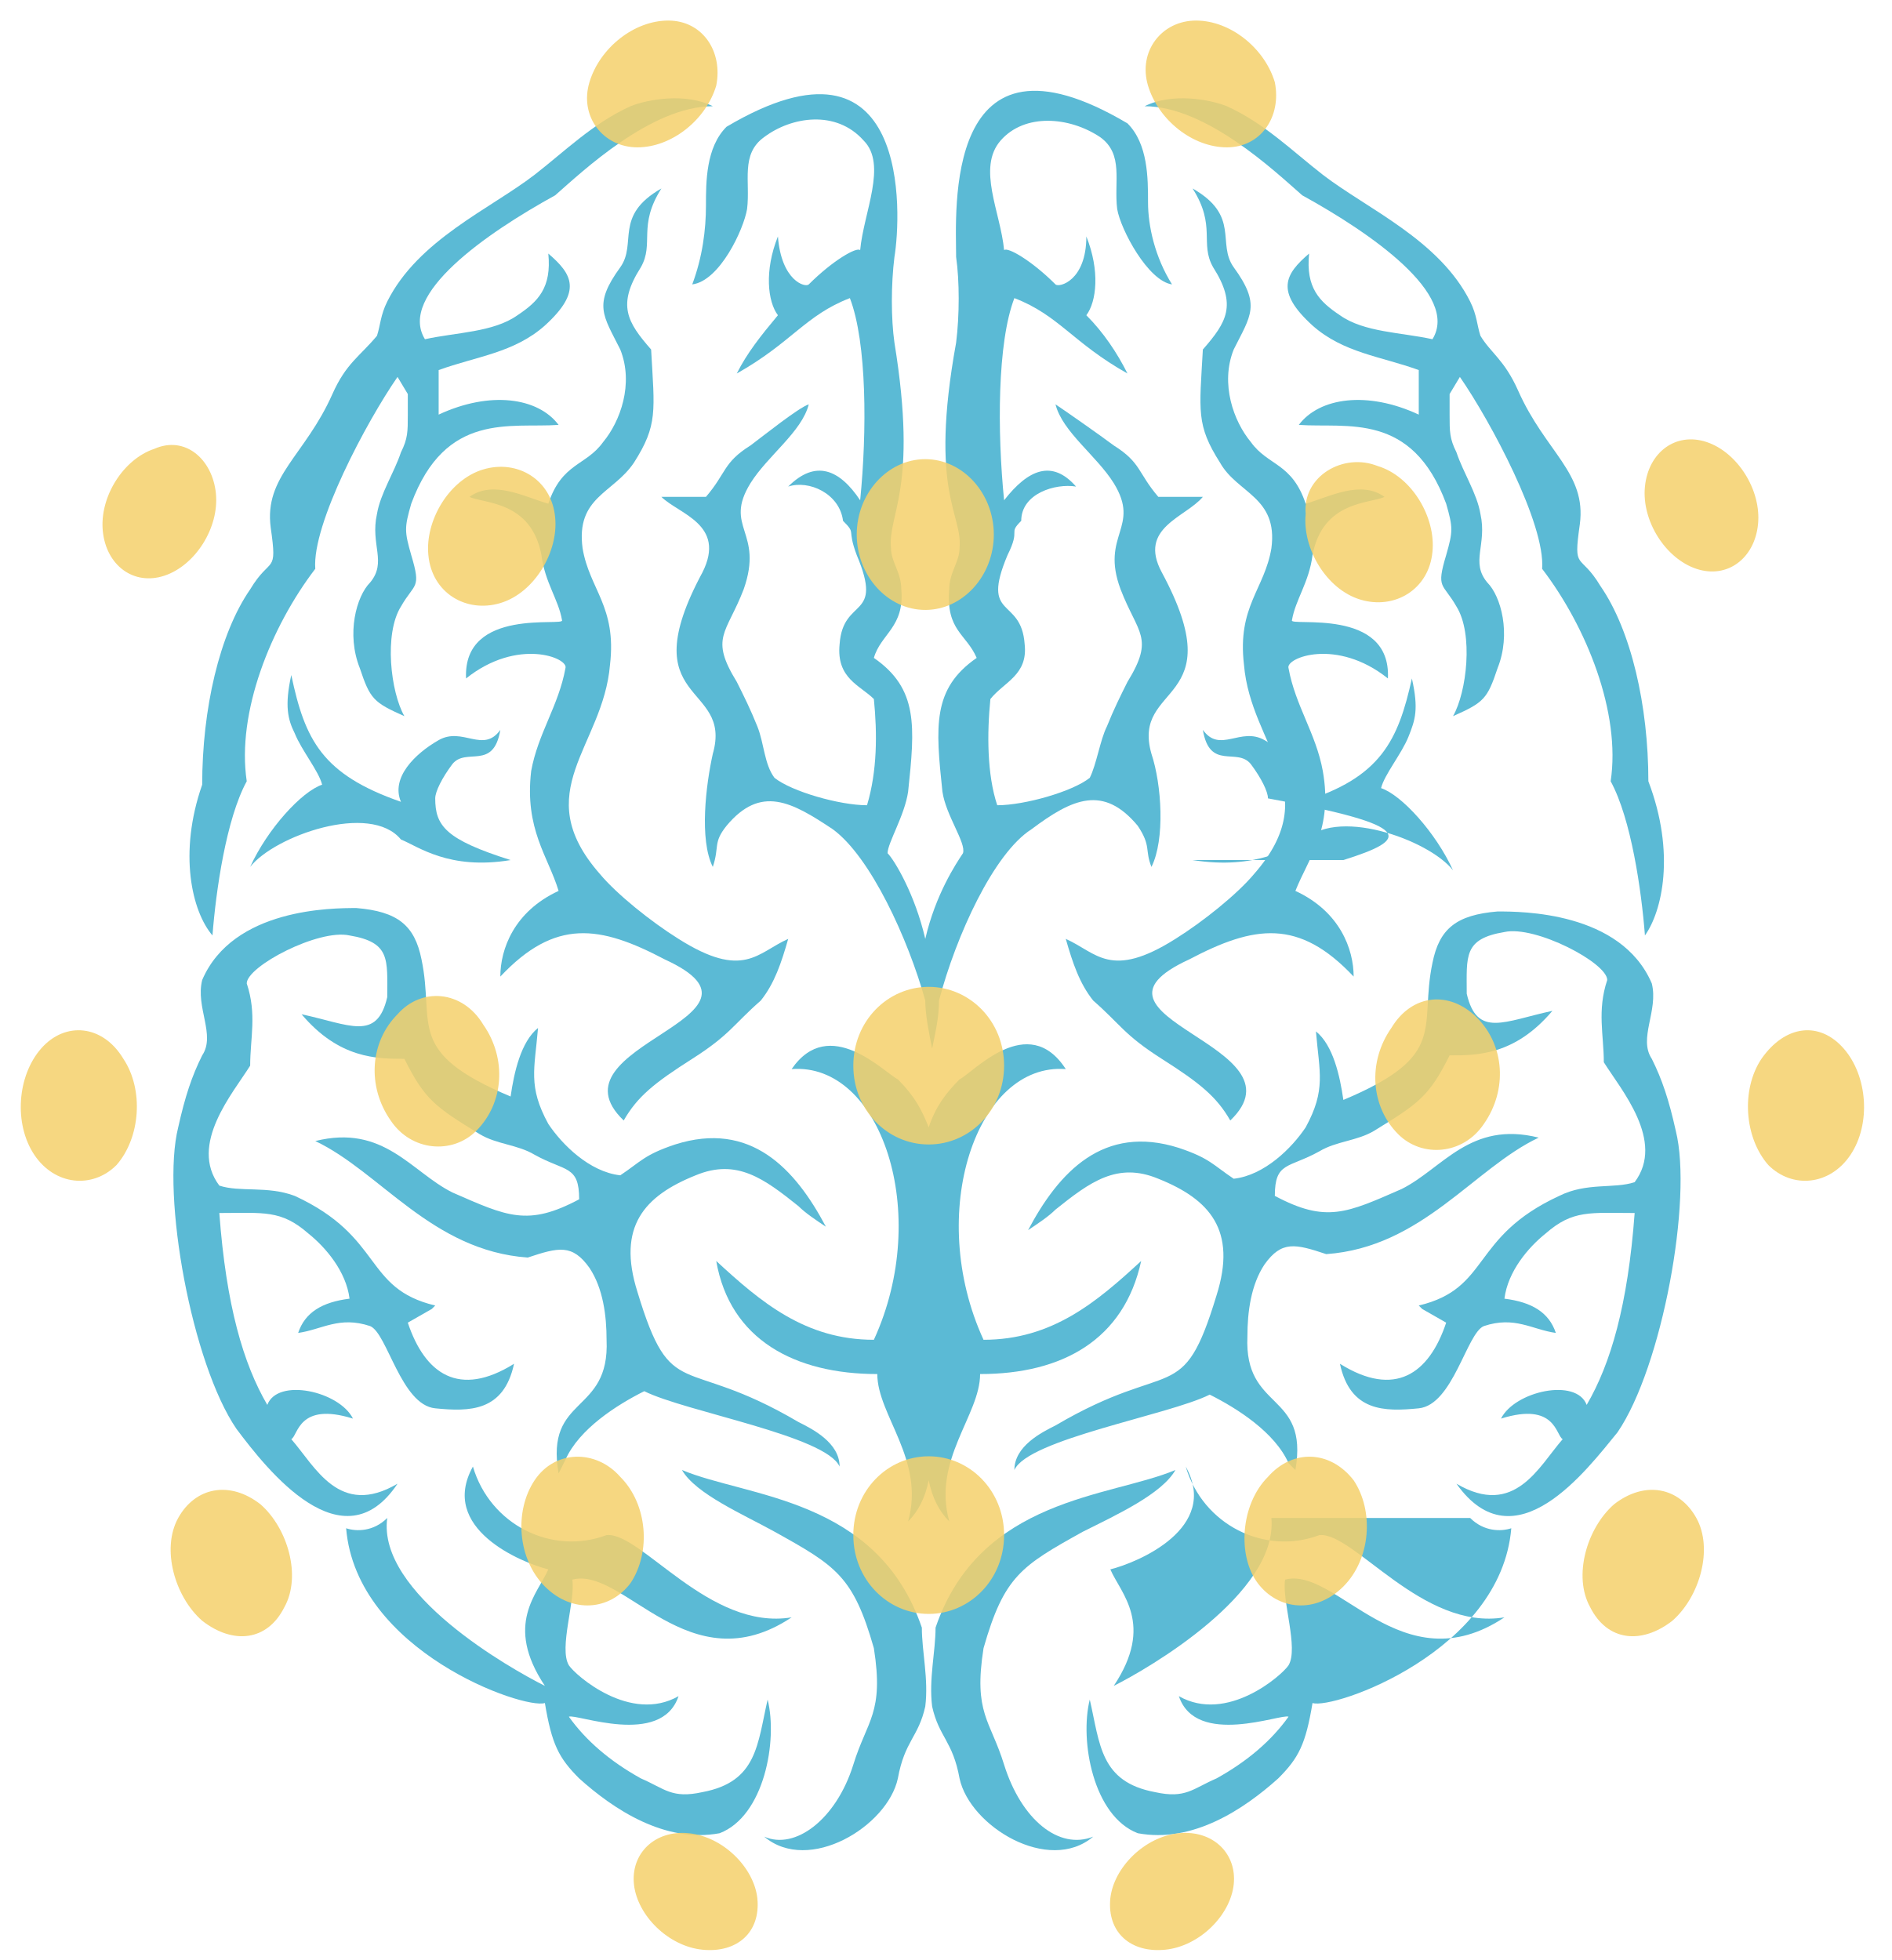
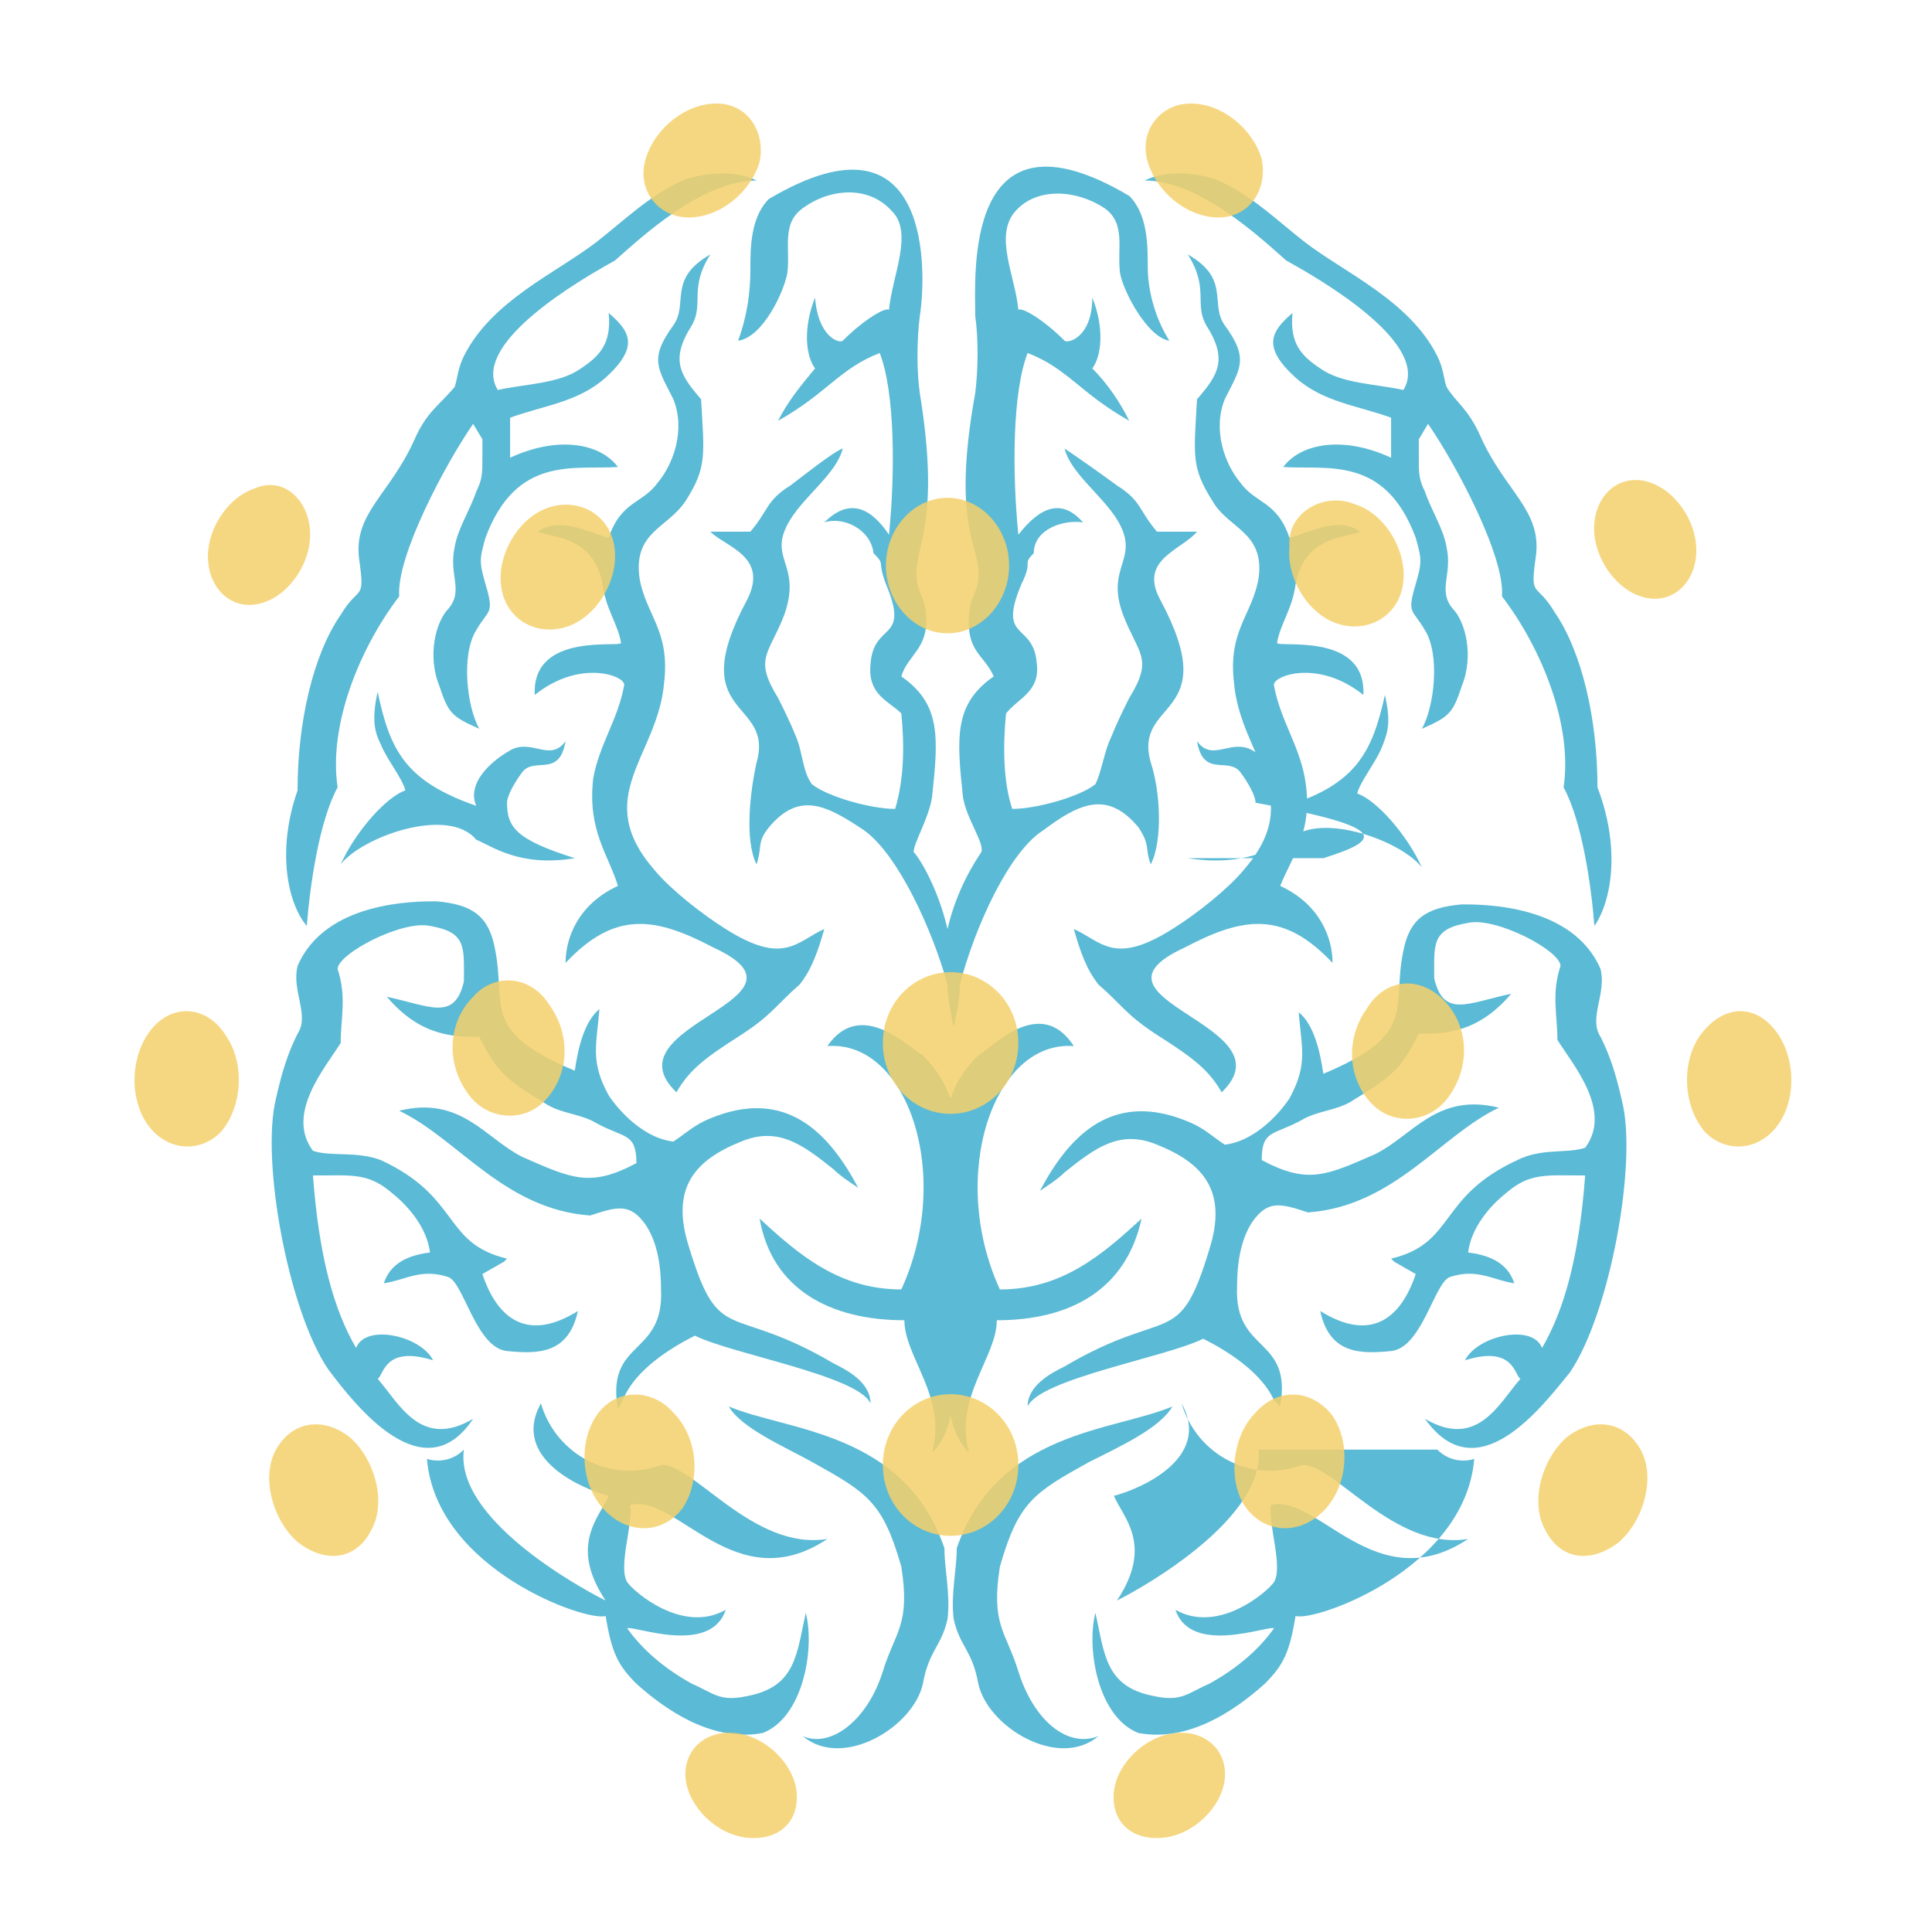
- <svg xmlns="http://www.w3.org/2000/svg" viewBox="-0.6 -0.6 55.2 57.2" aria-label="NEMAR" role="img">
+ <svg xmlns="http://www.w3.org/2000/svg" viewBox="-4.36 -3.36 62.72 62.72" aria-label="NEMAR" role="img">
  <g fill="#5bbad5">
    <path d="M32.3 3c.6.6.6 1.6.6 2.3 0 .7.2 1.6.7 2.4-.7-.1-1.5-1.6-1.6-2.2-.1-.8.2-1.6-.5-2.1-.9-.6-2.2-.7-2.9.1-.7.8 0 2.1.1 3.2.1-.1.8.3 1.5 1 .1.1.9-.1.9-1.4.4 1 .3 1.9 0 2.3.5.5.9 1.1 1.2 1.7-1.6-.9-2-1.7-3.3-2.2-.5 1.3-.5 3.9-.3 5.9.7-.9 1.4-1.2 2.1-.4-.6-.1-1.6.2-1.6 1-.4.4 0 .2-.4 1-.8 1.9.4 1.2.5 2.6.1.9-.6 1.1-1 1.6-.1 1-.1 2.2.2 3.1.8 0 2.2-.4 2.7-.8.2-.4.3-1.1.5-1.5.2-.5.4-.9.6-1.3.8-1.3.3-1.4-.2-2.7-.6-1.6.6-1.8-.2-3.1-.5-.8-1.5-1.5-1.7-2.3.3.2 1.3.9 1.7 1.2.8.5.7.8 1.3 1.5h1.3c-.5.6-1.9.9-1.2 2.2 2.1 3.9-.9 3.2-.3 5.3.3.9.4 2.5 0 3.3-.2-.5 0-.6-.4-1.2-1-1.2-1.9-.8-3.1.1-1.1.7-2.2 3.1-2.7 5 0 .5-.1.9-.2 1.4v.2-.1.1-.2c-.1-.5-.2-1-.2-1.4-.5-1.8-1.6-4.2-2.7-5-1.2-.8-2.1-1.3-3.1-.1-.4.5-.2.6-.4 1.2-.4-.8-.2-2.4 0-3.3.6-2.1-2.4-1.4-.3-5.3.7-1.4-.7-1.7-1.2-2.2H20c.6-.7.5-1 1.3-1.5.4-.3 1.4-1.1 1.7-1.2-.2.8-1.2 1.5-1.7 2.3-.8 1.3.4 1.4-.2 3.1-.5 1.3-1 1.4-.2 2.7.2.4.4.8.6 1.3.2.5.2 1.1.5 1.5.5.4 1.9.8 2.7.8.3-1 .3-2.1.2-3.1-.4-.4-1.1-.6-1-1.6.1-1.4 1.3-.7.5-2.6-.3-.8 0-.6-.4-1-.1-.8-1-1.2-1.6-1 .8-.8 1.5-.5 2.1.4.2-2 .2-4.6-.3-5.9-1.3.5-1.7 1.3-3.3 2.2.3-.6.7-1.1 1.2-1.7-.3-.4-.4-1.3 0-2.3.1 1.3.8 1.5.9 1.4.7-.7 1.4-1.1 1.5-1 .1-1.1.8-2.5.1-3.2-.8-.9-2.1-.7-2.9-.1-.7.5-.4 1.3-.5 2.1-.1.6-.8 2.1-1.6 2.2.3-.8.4-1.6.4-2.3 0-.7 0-1.7.6-2.3 5.4-3.2 5.1 2.6 4.9 3.8-.1.8-.1 1.8 0 2.5.7 4.3-.2 5-.1 6 0 .4.3.7.3 1.2.1 1.1-.6 1.3-.8 2 1.3.9 1.2 2 1 3.9-.1.7-.6 1.5-.6 1.8.2.2.8 1.2 1.1 2.5.3-1.3.9-2.2 1.1-2.5.1-.3-.5-1.1-.6-1.8-.2-1.9-.3-3 1-3.9-.3-.7-.9-.8-.8-2 0-.5.3-.8.3-1.2.1-1-.9-1.6-.1-6 .1-.8.1-1.8 0-2.5 0-1.3-.4-7.1 5-3.9zM10.7 43.7c-.4.4-.9.4-1.2.3.3 3.6 5.2 5.3 5.8 5.1.2 1.2.4 1.6 1 2.2 1 .9 2.5 1.9 4.1 1.6 1.3-.5 1.7-2.7 1.4-3.9-.3 1.3-.3 2.4-1.9 2.7-.9.2-1.1-.1-1.8-.4-.9-.5-1.6-1.1-2.1-1.8.2-.1 2.7.9 3.2-.6-1.4.8-3-.6-3.2-.9-.3-.5.2-1.9.1-2.5 1.5-.4 3.4 3.1 6.4 1.1-2.4.4-4.4-2.5-5.4-2.4-1.6.6-3.4-.3-3.9-2-1 1.8 1.4 2.8 2.2 3-.3.7-1.3 1.6-.1 3.4-1-.5-4.9-2.7-4.6-4.9z" />
    <path d="M11 42.7c-1.7 1-2.4-.5-3.1-1.3.2-.1.2-1.1 1.8-.6-.4-.8-2.2-1.2-2.5-.4-.7-1.2-1.2-2.9-1.4-5.6 1.3 0 1.8-.1 2.6.6.5.4 1.1 1.1 1.2 1.9-.8.1-1.3.4-1.5 1 .7-.1 1.2-.5 2.1-.2.5.2.9 2.3 1.9 2.4 1 .1 2 .1 2.3-1.3-1.6 1-2.6.3-3.1-1.2l.7-.4.1-.1c-2.1-.5-1.5-2-4.1-3.2-.8-.3-1.6-.1-2.2-.3-.9-1.2.4-2.7.9-3.5 0-.8.2-1.5-.1-2.4 0-.5 2.1-1.6 3-1.4 1.2.2 1.1.7 1.1 1.8-.3 1.3-1.1.8-2.5.5 1.1 1.3 2.2 1.3 3 1.3.6 1.2.9 1.4 2.2 2.2.5.3 1.1.3 1.6.6.9.5 1.3.3 1.3 1.3-1.5.8-2.1.5-3.7-.2-1.2-.6-2-2-4-1.5 1.9.9 3.4 3.2 6.2 3.4.9-.3 1.3-.4 1.8.3.4.6.5 1.4.5 2.1.1 2.2-1.8 1.6-1.4 3.9l.2-.4c.4-.9 1.5-1.6 2.3-2 1.2.6 5.3 1.3 5.7 2.2 0-.7-.8-1.1-1.2-1.3-3.4-2-3.7-.5-4.7-3.8-.6-1.9.2-2.8 1.7-3.4 1.2-.5 2 .1 3 .9.2.2.5.4.8.6-.9-1.7-2.2-3.1-4.4-2.4-.9.3-1 .5-1.6.9-.9-.1-1.7-.9-2.1-1.5-.6-1.1-.4-1.6-.3-2.8-.5.4-.7 1.3-.8 2-3.1-1.3-2.2-2.1-2.6-4-.2-1-.7-1.4-1.9-1.5-.7 0-3.6 0-4.5 2.1-.2.8.4 1.6 0 2.2-.3.6-.5 1.2-.7 2.1-.5 2 .4 6.9 1.7 8.8.9 1.2 3.1 4 4.7 1.6zM5.6 26.7c.1-1.3.4-3.4 1-4.5-.3-2 .7-4.5 2-6.2-.1-1.3 1.5-4.3 2.4-5.6l.3.5v.6c0 .5 0 .7-.2 1.1-.2.6-.6 1.2-.7 1.8-.2.9.3 1.4-.2 2-.4.4-.7 1.5-.3 2.5.3.9.4 1 1.3 1.4-.4-.7-.6-2.4-.1-3.2.4-.7.6-.5.3-1.5-.2-.7-.2-.8 0-1.5 1-2.7 2.9-2.2 4.3-2.3-.6-.8-2-1-3.5-.3v-1.3c1.1-.4 2.2-.5 3.1-1.3 1.1-1 .8-1.5.1-2.1.1 1-.3 1.4-.9 1.8-.7.5-1.8.5-2.7.7-.8-1.3 1.8-3.1 3.8-4.2.8-.7 2.8-2.6 4.6-2.6-.8-.4-1.9-.2-2.4 0-1.1.5-1.9 1.3-2.8 2-1.3 1-3.4 1.9-4.3 3.7-.2.4-.2.7-.3 1-.5.6-.9.8-1.3 1.7-.8 1.8-2 2.4-1.8 3.9.2 1.4 0 .8-.6 1.8-.9 1.3-1.4 3.5-1.4 5.7-.7 2-.3 3.7.3 4.4z" />
    <path d="M21.7 53c1.3 1.1 3.6-.3 3.9-1.7.2-1.1.6-1.2.8-2.1.1-.8-.1-1.6-.1-2.3-1.3-3.8-5.1-3.8-7-4.6.4.7 1.8 1.3 2.7 1.8 1.8 1 2.3 1.3 2.9 3.4.3 1.9-.2 2.1-.6 3.4-.5 1.6-1.7 2.5-2.6 2.1zM25.9 43.8c.3-.3.5-.7.6-1.2.1.5.3.9.6 1.2-.5-1.8.9-3.1.9-4.3 2.4 0 4.2-1 4.7-3.3-1.3 1.2-2.6 2.3-4.6 2.3-1.7-3.7-.2-8.1 2.4-7.9-1.1-1.7-2.7.1-3.1.3-.4.4-.7.8-.9 1.4-.2-.5-.4-.9-.9-1.4-.4-.2-2-1.9-3.1-.3 2.6-.2 4.1 4.2 2.4 7.9-2 0-3.3-1.1-4.6-2.3.4 2.3 2.3 3.3 4.7 3.3 0 1.2 1.4 2.5.9 4.3z" />
    <path d="M26.5 41.2c-.2-1.7-.2-1.8 0-2.3.2.5.2.6 0 2.3zM14.3 24.5c-1.9-.6-2.2-1-2.2-1.8 0-.2.2-.6.5-1 .4-.5 1.2.2 1.4-1-.5.7-1.1-.1-1.8.3s-1.4 1.1-1.1 1.8C8.8 22 8.3 21 7.9 19.1c-.2.9-.1 1.3.1 1.7.2.5.7 1.1.8 1.5-.6.2-1.6 1.3-2.1 2.4.7-.9 3.5-1.9 4.4-.8.5.2 1.4.9 3.2.6z" />
    <path d="M15.7 25.4c-1.3.6-1.7 1.7-1.7 2.5 1.6-1.7 2.9-1.5 4.8-.5 3.7 1.7-3.5 2.5-1.2 4.7.4-.7.9-1.1 2-1.8s1.2-1 2-1.7c.4-.5.6-1.1.8-1.8-.9.4-1.3 1.2-3.2 0-.8-.5-1.8-1.3-2.3-1.9-2.1-2.4.1-3.7.3-6.1.2-1.7-.6-2.2-.8-3.4-.2-1.5.9-1.6 1.5-2.5.7-1.1.6-1.5.5-3.3-.7-.8-1-1.3-.3-2.4.4-.7-.1-1.2.6-2.3-1.4.8-.7 1.6-1.2 2.3-.8 1.1-.5 1.4 0 2.4.4 1 0 2.1-.5 2.7-.5.7-1.2.6-1.6 1.8-.7-.2-1.6-.7-2.3-.2.4.2 1.8.1 2.1 1.7.1.8.5 1.3.6 1.9.1.2-2.9-.4-2.8 1.7 1.5-1.2 3-.6 2.9-.3-.2 1.1-.8 1.9-1 3-.2 1.7.5 2.5.8 3.5zM42.3 43.7c.4.4.9.4 1.2.3-.3 3.6-5.2 5.3-5.8 5.1-.2 1.2-.4 1.6-1 2.2-1 .9-2.5 1.9-4.1 1.6-1.3-.5-1.7-2.7-1.4-3.9.3 1.3.3 2.4 1.9 2.7.9.2 1.1-.1 1.8-.4.9-.5 1.6-1.1 2.1-1.8-.2-.1-2.7.9-3.2-.6 1.4.8 3-.6 3.2-.9.3-.5-.2-1.9-.1-2.5 1.5-.4 3.4 3.1 6.4 1.1-2.4.4-4.4-2.5-5.4-2.4-1.6.6-3.4-.3-3.9-2 1 1.8-1.4 2.8-2.2 3 .3.7 1.3 1.6.1 3.4 1-.5 4.8-2.7 4.6-4.9z" />
    <path d="M41.9 42.7c1.7 1 2.4-.5 3.1-1.3-.2-.1-.2-1.1-1.8-.6.4-.8 2.2-1.2 2.5-.4.7-1.2 1.2-2.9 1.4-5.6-1.3 0-1.8-.1-2.6.6-.5.4-1.1 1.1-1.2 1.9.8.1 1.3.4 1.5 1-.7-.1-1.2-.5-2.1-.2-.5.2-.9 2.3-1.9 2.4-1 .1-2 .1-2.3-1.3 1.6 1 2.6.3 3.1-1.2l-.7-.4-.1-.1c2.1-.5 1.5-2 4.1-3.2.8-.4 1.6-.2 2.2-.4.9-1.2-.4-2.7-.9-3.5 0-.8-.2-1.5.1-2.4 0-.5-2.1-1.6-3-1.4-1.2.2-1.1.7-1.1 1.8.3 1.3 1.1.8 2.5.5-1.1 1.3-2.2 1.3-3 1.3-.6 1.2-.9 1.4-2.2 2.2-.5.3-1.1.3-1.6.6-.9.5-1.3.3-1.3 1.3 1.5.8 2.1.5 3.7-.2 1.2-.6 2-2 4-1.5-1.9.9-3.4 3.2-6.2 3.4-.9-.3-1.3-.4-1.8.3-.4.6-.5 1.4-.5 2.1-.1 2.2 1.8 1.6 1.4 3.9l-.2-.2c-.4-.9-1.5-1.6-2.3-2-1.2.6-5.3 1.3-5.7 2.2 0-.7.8-1.1 1.2-1.3 3.4-2 3.7-.5 4.7-3.8.6-1.9-.2-2.8-1.7-3.4-1.2-.5-2 .1-3 .9-.2.2-.5.4-.8.6.9-1.7 2.2-3.1 4.4-2.4.9.3 1 .5 1.6.9.9-.1 1.7-.9 2.1-1.5.6-1.1.4-1.6.3-2.8.5.4.7 1.3.8 2 3.1-1.3 2.2-2.1 2.6-4 .2-1 .7-1.4 1.9-1.5.7 0 3.6 0 4.5 2.1.2.8-.4 1.6 0 2.2.3.6.5 1.2.7 2.1.5 2-.4 6.9-1.7 8.8-.9 1.1-3 3.9-4.7 1.5zM47.4 26.7c-.1-1.3-.4-3.4-1-4.5.3-2-.7-4.5-2-6.2.1-1.3-1.5-4.3-2.4-5.6l-.3.5v.6c0 .5 0 .7.2 1.1.2.6.6 1.2.7 1.8.2.9-.3 1.4.2 2 .4.4.7 1.5.3 2.5-.3.9-.4 1-1.3 1.4.4-.7.6-2.4.1-3.2-.4-.7-.6-.5-.3-1.5.2-.7.2-.8 0-1.5-1-2.7-2.9-2.2-4.3-2.3.6-.8 2-1 3.5-.3v-1.3c-1.1-.4-2.2-.5-3.1-1.3-1.1-1-.8-1.5-.1-2.1-.1 1 .3 1.4.9 1.8.7.5 1.8.5 2.7.7.8-1.3-1.8-3.1-3.8-4.2-.8-.7-2.8-2.6-4.6-2.6.8-.4 1.9-.2 2.4 0 1.1.5 1.9 1.3 2.8 2 1.3 1 3.4 1.9 4.3 3.7.2.4.2.7.3 1 .3.5.7.7 1.1 1.6.8 1.8 2 2.4 1.8 3.9-.2 1.4 0 .8.6 1.8.9 1.3 1.4 3.5 1.4 5.7.8 2.1.4 3.8-.1 4.5z" />
    <path d="M31.3 53c-1.3 1.1-3.6-.3-3.9-1.7-.2-1.1-.6-1.2-.8-2.1-.1-.8.1-1.6.1-2.3 1.3-3.8 5.1-3.8 7-4.6-.4.7-1.7 1.3-2.7 1.8-1.8 1-2.3 1.3-2.9 3.4-.3 1.9.2 2.1.6 3.4.5 1.6 1.6 2.5 2.6 2.1zM38.6 24.5c1.9-.6 2.2-1-2.2-1.8 0-.2-.2-.6-.5-1-.4-.5-1.2.2-1.4-1 .5.7 1.1-.1 1.8.3s1.4 1.1 1.1 1.8c2.3-.7 2.8-1.8 3.2-3.6.2.9.1 1.2-.1 1.7s-.7 1.1-.8 1.5c.6.2 1.6 1.3 2.1 2.4-.7-.9-3.5-1.9-4.4-.8-.4.1-1.3.8-3.2.5z" />
    <path d="M37.2 25.4c1.3.6 1.7 1.7 1.7 2.5-1.6-1.7-2.9-1.5-4.8-.5-3.7 1.7 3.5 2.5 1.2 4.7-.4-.7-.9-1.1-2-1.8s-1.2-1-2-1.7c-.4-.5-.6-1.1-.8-1.8.9.4 1.3 1.2 3.2 0 .8-.5 1.8-1.3 2.3-1.9 2.1-2.4-.1-3.7-.3-6.1-.2-1.7.6-2.2.8-3.4.2-1.5-1-1.6-1.5-2.5-.7-1.1-.6-1.5-.5-3.3.7-.8 1-1.3.3-2.4-.4-.7.1-1.2-.6-2.3 1.4.8.7 1.6 1.2 2.3.8 1.1.5 1.4 0 2.4-.4 1 0 2.1.5 2.7.5.7 1.2.6 1.6 1.8.7-.2 1.6-.7 2.3-.2-.4.2-1.8.1-2.1 1.7-.1.8-.5 1.3-.6 1.9-.1.2 2.9-.4 2.8 1.7-1.5-1.2-3-.6-2.9-.3.2 1.1.8 1.9 1 3 .3 1.7-.4 2.5-.8 3.5z" />
  </g>
  <g fill="#f4d06b" opacity="0.85">
    <path d="M26.5 41.9c1.2 0 2.2 1 2.2 2.3s-1 2.3-2.2 2.3-2.2-1-2.2-2.3 1-2.3 2.2-2.3zM26.5 28.2c1.2 0 2.2 1 2.2 2.3s-1 2.3-2.2 2.3-2.2-1-2.2-2.3 1-2.3 2.2-2.3zM26.4 12.8c1.1 0 2 1 2 2.2s-.9 2.2-2 2.2-2-1-2-2.2.9-2.2 2-2.2zM18.9 0c-1 0-2 .8-2.3 1.8S17 3.7 18 3.7c1 0 2-.8 2.3-1.8.2-1-.4-1.9-1.4-1.9zM34.3 0c1 0 2 .8 2.3 1.8.2 1-.4 1.9-1.4 1.9s-2-.8-2.3-1.8.4-1.9 1.4-1.9zM4.6 43.7c-.5.9-.1 2.3.7 3 .9.7 1.9.6 2.4-.4.5-.9.1-2.3-.7-3-.9-.7-1.9-.5-2.4.4zM17.9 54.4c.1.9 1 1.8 2 1.9 1 .1 1.7-.5 1.6-1.5-.1-.9-1-1.8-2-1.9-1-.1-1.7.6-1.6 1.5zM35.4 54.4c-.1.9-1 1.8-2 1.9-1 .1-1.7-.5-1.6-1.5.1-.9 1-1.8 2-1.9 1-.1 1.7.6 1.6 1.5zM48.9 43.7c.5.9.1 2.3-.7 3-.9.7-1.9.6-2.4-.4-.5-.9-.1-2.3.7-3 .9-.7 1.9-.5 2.4.4zM13.5 13.1c-1 .3-1.7 1.5-1.6 2.5.1 1.1 1.1 1.7 2.1 1.4 1-.3 1.7-1.5 1.6-2.5-.1-1.1-1.1-1.7-2.1-1.4zM39.6 13c1 .3 1.7 1.5 1.6 2.5-.1 1.1-1.1 1.7-2.1 1.4-1-.3-1.7-1.5-1.6-2.5-.1-1.1 1.1-1.8 2.1-1.4zM15 42.6c-.6.9-.5 2.3.3 3.1.8.8 1.9.7 2.5-.1.6-.9.5-2.3-.3-3.1-.7-.8-1.9-.8-2.5.1zM38.9 42.6c.6.9.5 2.3-.3 3.1-.8.8-1.9.7-2.5-.1s-.5-2.3.3-3.1c.7-.8 1.8-.8 2.5.1zM11 29c-.8.8-.9 2.1-.2 3.1.6.9 1.8 1 2.5.3.8-.8.9-2.1.2-3.1-.6-1-1.8-1.1-2.5-.3zM42.5 29.1c.8.8.9 2.1.2 3.1-.6.9-1.8 1-2.5.3-.8-.8-.9-2.1-.2-3.1.6-1 1.7-1.1 2.5-.3zM.6 30c-.7.8-.8 2.2-.2 3.1s1.7 1 2.4.3c.7-.8.8-2.2.2-3.1-.6-1-1.7-1.1-2.4-.3zM3.9 12.5c-.9.3-1.6 1.4-1.5 2.4.1 1 .9 1.6 1.8 1.3.9-.3 1.6-1.4 1.5-2.4s-.9-1.7-1.8-1.3zM49.2 12.3c.9.3 1.6 1.4 1.5 2.4-.1 1-.9 1.6-1.8 1.3-.9-.3-1.6-1.4-1.5-2.4.1-1 .9-1.6 1.8-1.3zM53.2 30c.7.8.8 2.2.2 3.1-.6.9-1.7 1-2.4.3-.7-.8-.8-2.2-.2-3.1.7-1 1.7-1.1 2.4-.3z" />
  </g>
</svg>
